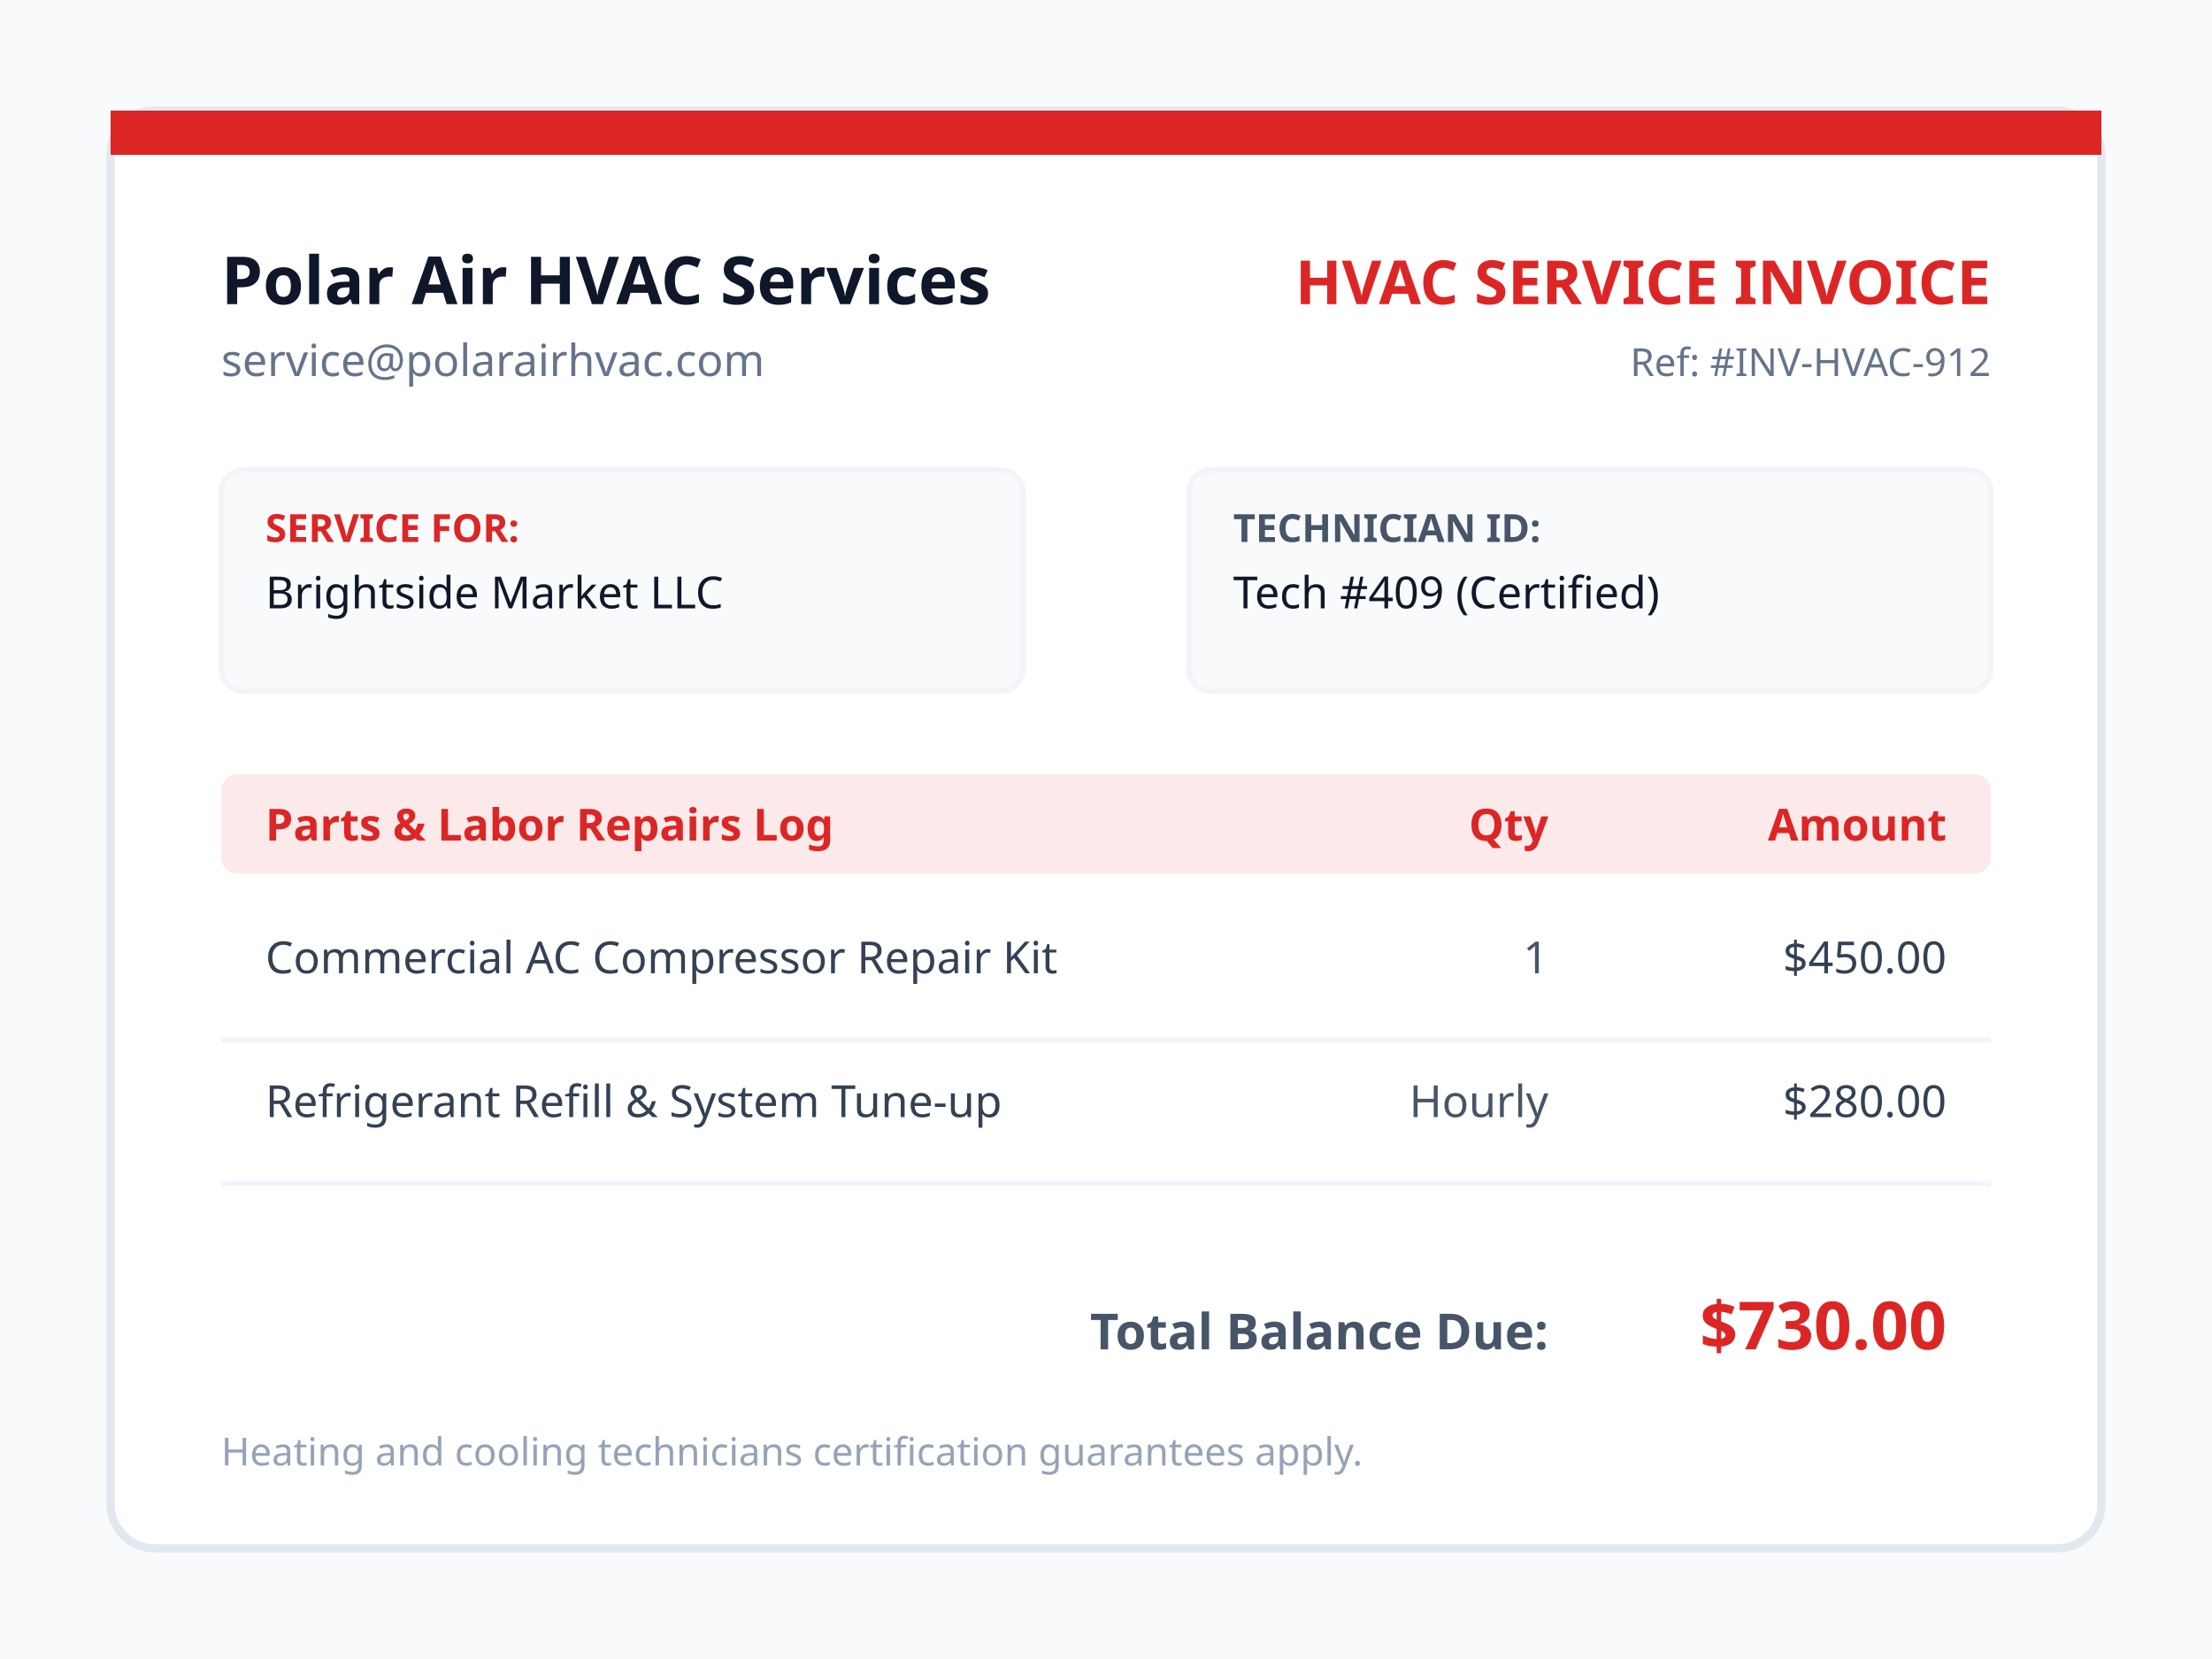
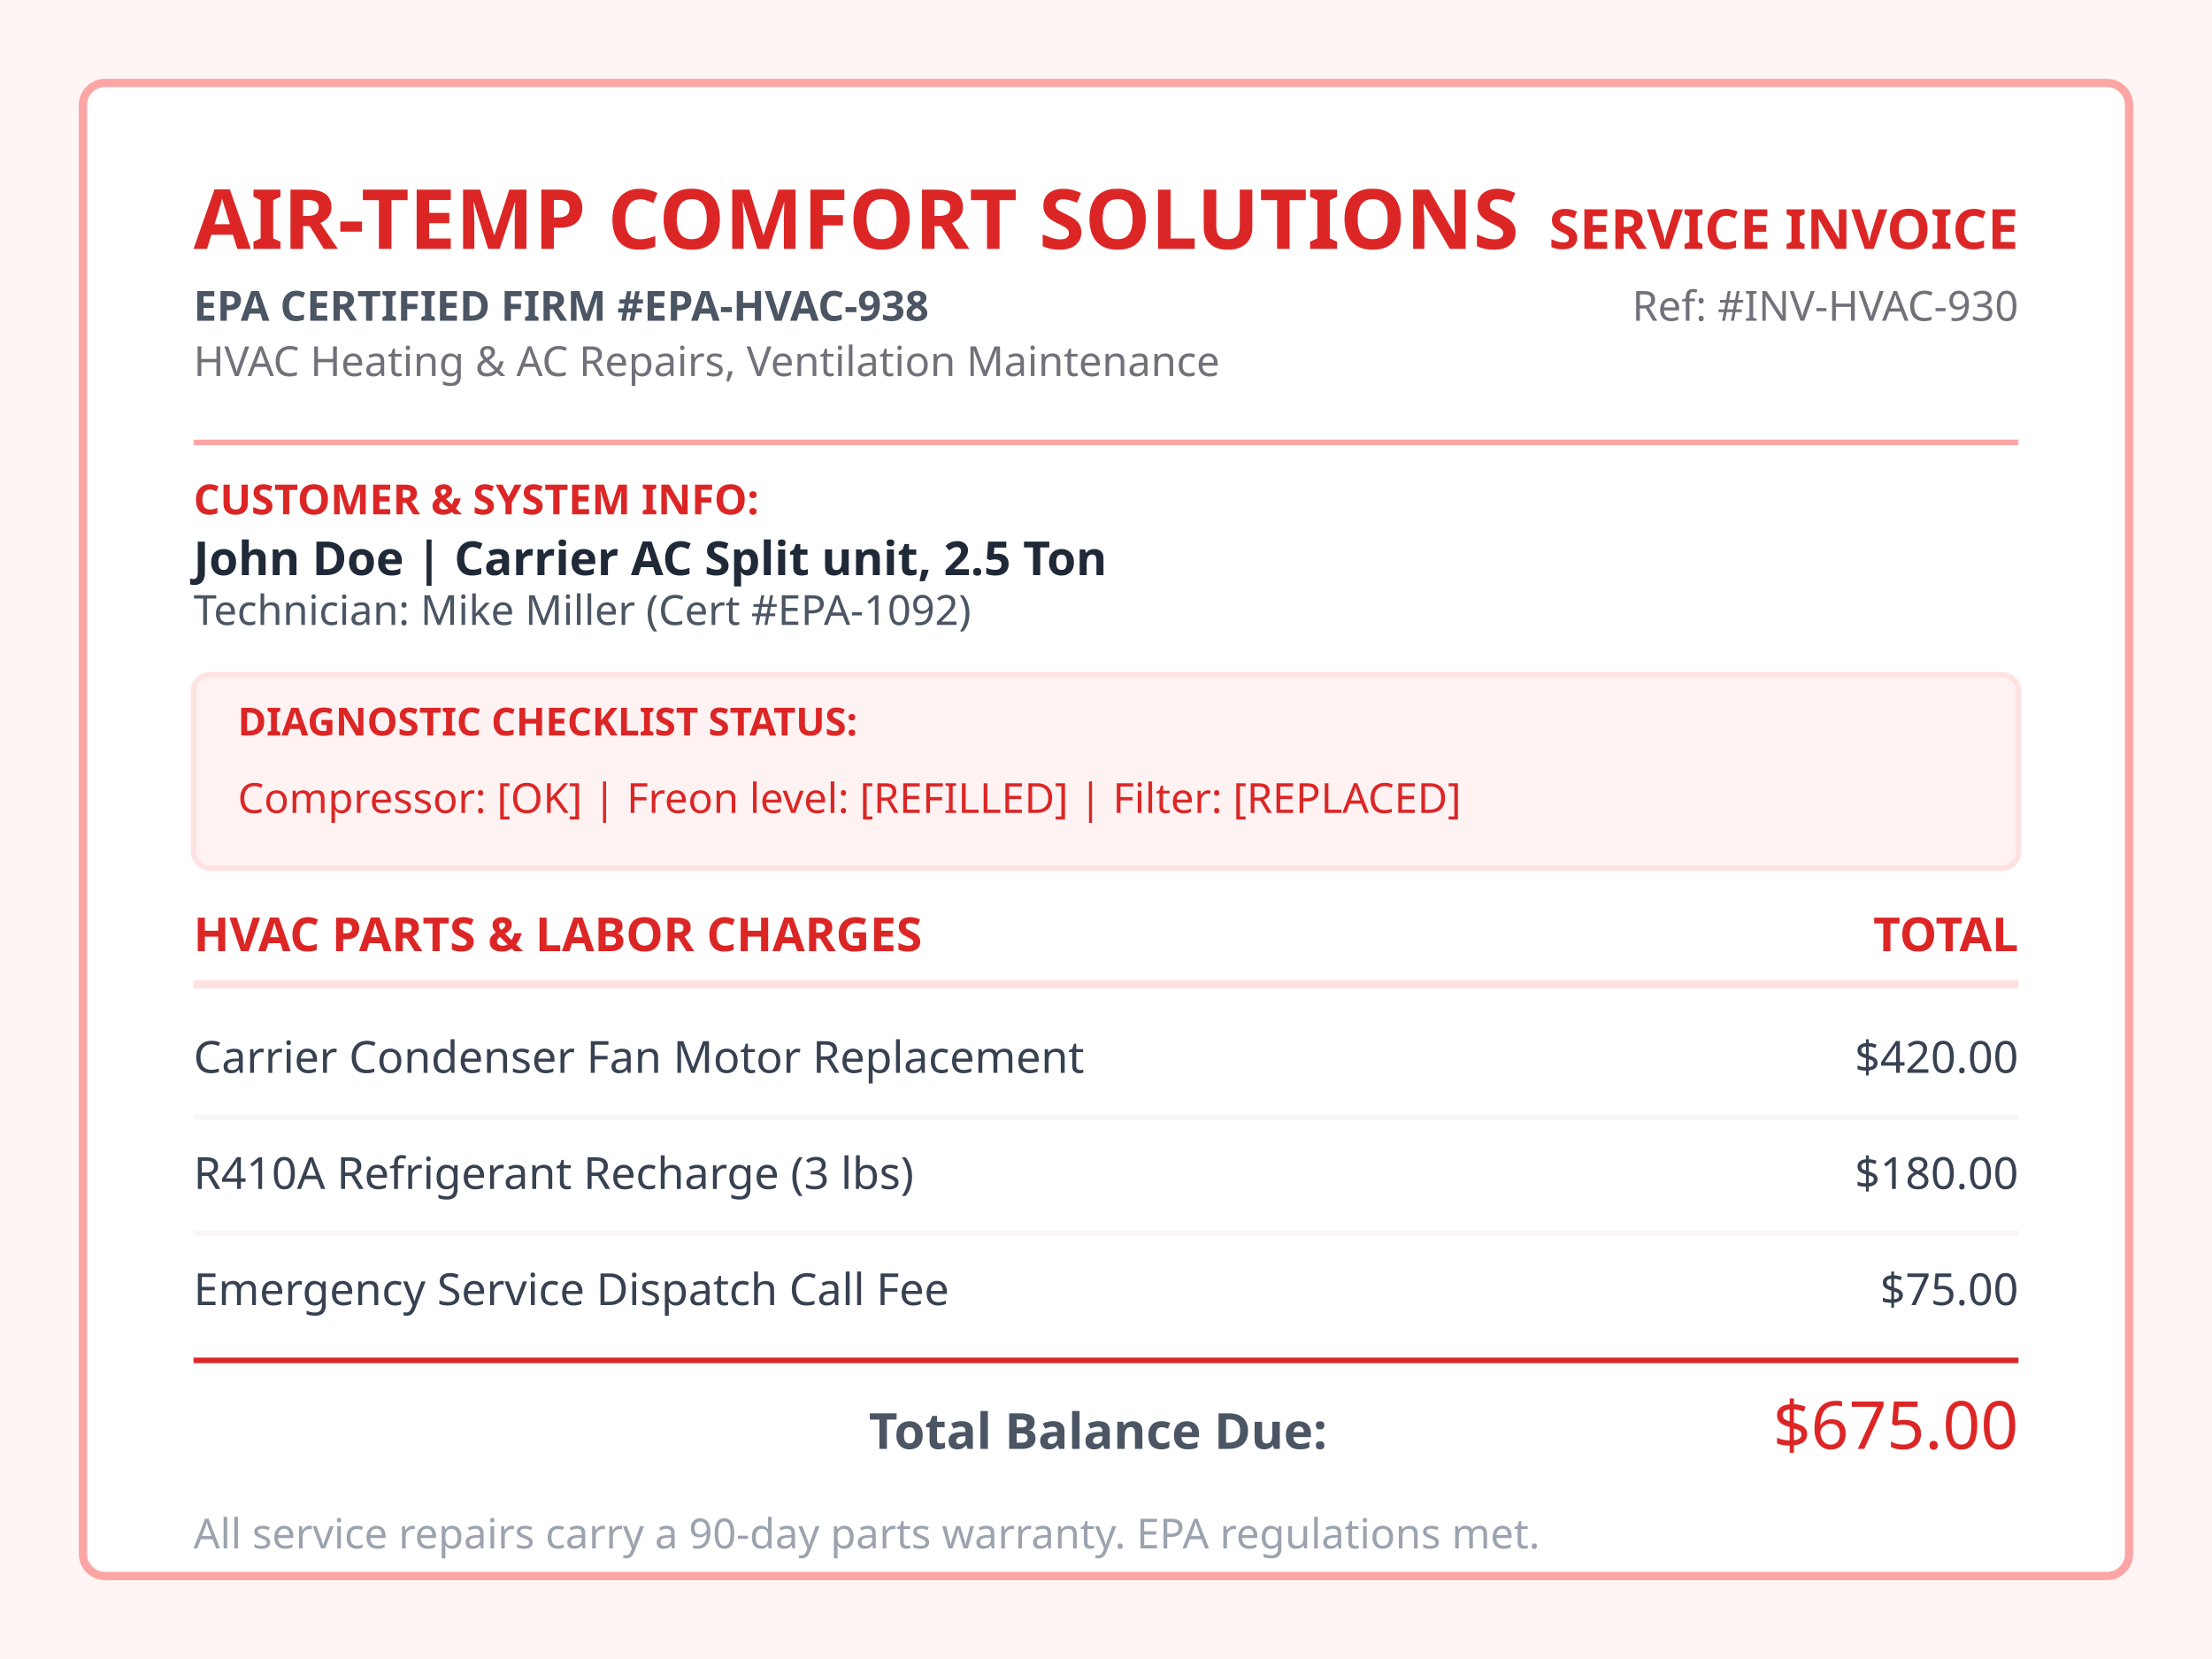
<svg xmlns="http://www.w3.org/2000/svg" viewBox="0 0 400 300" width="100%" height="100%">
-   <rect width="100%" height="100%" fill="#f8fafc" />
-   <rect x="20" y="20" width="360" height="260" rx="8" fill="#ffffff" stroke="#e2e8f0" stroke-width="1.5" />
-   <path d="M20 28 L380 28 L380 20 Q380 20 380 20 L20 20 Z" fill="#dc2626" />
-   <text x="40" y="55" font-family="system-ui, sans-serif" font-size="12" font-weight="bold" fill="#0f172a">Polar Air HVAC Services</text>
-   <text x="40" y="68" font-family="system-ui, sans-serif" font-size="8" fill="#64748b">service@polarairhvac.com</text>
-   <text x="360" y="55" font-family="system-ui, sans-serif" font-size="11" font-weight="bold" fill="#dc2626" text-anchor="end">HVAC SERVICE INVOICE</text>
-   <text x="360" y="68" font-family="system-ui, sans-serif" font-size="7" fill="#64748b" text-anchor="end">Ref: #INV-HVAC-912</text>
-   <rect x="40" y="85" width="145" height="40" rx="4" fill="#f8fafc" stroke="#f1f5f9" />
-   <text x="48" y="98" font-family="system-ui, sans-serif" font-size="7" font-weight="bold" fill="#dc2626">SERVICE FOR:</text>
-   <text x="48" y="110" font-family="system-ui, sans-serif" font-size="8" font-weight="semibold" fill="#0f172a">Brightside Market LLC</text>
-   <rect x="215" y="85" width="145" height="40" rx="4" fill="#f8fafc" stroke="#f1f5f9" />
-   <text x="223" y="98" font-family="system-ui, sans-serif" font-size="7" font-weight="bold" fill="#475569">TECHNICIAN ID:</text>
-   <text x="223" y="110" font-family="system-ui, sans-serif" font-size="8" font-weight="semibold" fill="#0f172a">Tech #409 (Certified)</text>
-   <rect x="40" y="140" width="320" height="18" fill="#dc2626" rx="3" opacity="0.1" />
-   <text x="48" y="152" font-family="system-ui, sans-serif" font-size="8" font-weight="bold" fill="#dc2626">Parts &amp; Labor Repairs Log</text>
-   <text x="280" y="152" font-family="system-ui, sans-serif" font-size="8" font-weight="bold" fill="#dc2626" text-anchor="end">Qty</text>
-   <text x="352" y="152" font-family="system-ui, sans-serif" font-size="8" font-weight="bold" fill="#dc2626" text-anchor="end">Amount</text>
-   <text x="48" y="176" font-family="system-ui, sans-serif" font-size="8" font-weight="medium" fill="#334155">Commercial AC Compressor Repair Kit</text>
-   <text x="280" y="176" font-family="system-ui, sans-serif" font-size="8" fill="#475569" text-anchor="end">1</text>
-   <text x="352" y="176" font-family="system-ui, sans-serif" font-size="8" font-weight="semibold" fill="#334155" text-anchor="end">$450.00</text>
-   <line x1="40" y1="188" x2="360" y2="188" stroke="#f1f5f9" stroke-width="1" />
-   <text x="48" y="202" font-family="system-ui, sans-serif" font-size="8" font-weight="medium" fill="#334155">Refrigerant Refill &amp; System Tune-up</text>
-   <text x="280" y="202" font-family="system-ui, sans-serif" font-size="8" fill="#475569" text-anchor="end">Hourly</text>
-   <text x="352" y="202" font-family="system-ui, sans-serif" font-size="8" font-weight="semibold" fill="#334155" text-anchor="end">$280.00</text>
-   <line x1="40" y1="214" x2="360" y2="214" stroke="#f1f5f9" stroke-width="1" />
-   <text x="280" y="244" font-family="system-ui, sans-serif" font-size="9" font-weight="bold" fill="#475569" text-anchor="end">Total Balance Due:</text>
-   <text x="352" y="244" font-family="system-ui, sans-serif" font-size="12" font-weight="bold" fill="#dc2626" text-anchor="end">$730.00</text>
-   <text x="40" y="265" font-family="system-ui, sans-serif" font-size="7" fill="#94a3b8">Heating and cooling technicians certification guarantees apply.</text>
+   <rect width="100%" height="100%" fill="#fff5f5" />
+   <rect x="15" y="15" width="370" height="270" rx="4" fill="#ffffff" stroke="#fca5a5" stroke-width="1.5" />
+   <text x="35" y="45" font-family="'Impact', Arial Black, sans-serif" font-size="15" font-weight="bold" fill="#dc2626">AIR-TEMP COMFORT SOLUTIONS</text>
+   <text x="35" y="58" font-family="system-ui, sans-serif" font-size="7.5" font-weight="bold" fill="#4b5563">EPA CERTIFIED FIRM #EPA-HVAC-938</text>
+   <text x="35" y="68" font-family="system-ui, sans-serif" font-size="7.5" fill="#71717a">HVAC Heating &amp; AC Repairs, Ventilation Maintenance</text>
+   <text x="365" y="45" font-family="system-ui, sans-serif" font-weight="bold" font-size="10" fill="#dc2626" text-anchor="end">SERVICE INVOICE</text>
+   <text x="365" y="58" font-family="system-ui, sans-serif" font-size="7.5" fill="#71717a" text-anchor="end">Ref: #INV-HVAC-930</text>
+   <line x1="35" y1="80" x2="365" y2="80" stroke="#fca5a5" stroke-width="1" />
+   <text x="35" y="93" font-family="system-ui, sans-serif" font-size="7.5" font-weight="bold" fill="#dc2626">CUSTOMER &amp; SYSTEM INFO:</text>
+   <text x="35" y="104" font-family="system-ui, sans-serif" font-size="8.5" font-weight="bold" fill="#1f2937">John Doe | Carrier AC Split unit, 2.5 Ton</text>
+   <text x="35" y="113" font-family="system-ui, sans-serif" font-size="7.5" fill="#4b5563">Technician: Mike Miller (Cert #EPA-1092)</text>
+   <g transform="translate(35, 122)">
+     <rect x="0" y="0" width="330" height="35" rx="3" fill="#fef2f2" stroke="#fee2e2" stroke-width="1" />
+     <text x="8" y="11" font-family="system-ui, sans-serif" font-size="7" font-weight="bold" fill="#dc2626">DIAGNOSTIC CHECKLIST STATUS:</text>
+     <text x="8" y="25" font-family="system-ui, sans-serif" font-size="7.5" fill="#dc2626">Compressor: [OK] | Freon level: [REFILLED] | Filter: [REPLACED]</text>
+   </g>
+   <text x="35" y="172" font-family="system-ui, sans-serif" font-size="8.5" font-weight="bold" fill="#dc2626">HVAC PARTS &amp; LABOR CHARGES</text>
+   <text x="365" y="172" font-family="system-ui, sans-serif" font-size="8.5" font-weight="bold" fill="#dc2626" text-anchor="end">TOTAL</text>
+   <line x1="35" y1="178" x2="365" y2="178" stroke="#fee2e2" stroke-width="1.5" />
+   <text x="35" y="194" font-family="system-ui, sans-serif" font-size="8" fill="#374151">Carrier Condenser Fan Motor Replacement</text>
+   <text x="365" y="194" font-family="system-ui, sans-serif" font-size="8" font-weight="semibold" fill="#374151" text-anchor="end">$420.00</text>
+   <line x1="35" y1="202" x2="365" y2="202" stroke="#faf5f5" stroke-width="1" />
+   <text x="35" y="215" font-family="system-ui, sans-serif" font-size="8" fill="#374151">R410A Refrigerant Recharge (3 lbs)</text>
+   <text x="365" y="215" font-family="system-ui, sans-serif" font-size="8" font-weight="semibold" fill="#374151" text-anchor="end">$180.00</text>
+   <line x1="35" y1="223" x2="365" y2="223" stroke="#faf5f5" stroke-width="1" />
+   <text x="35" y="236" font-family="system-ui, sans-serif" font-size="8" fill="#374151">Emergency Service Dispatch Call Fee</text>
+   <text x="365" y="236" font-family="system-ui, sans-serif" font-size="8" font-weight="semibold" fill="#374151" text-anchor="end">$75.00</text>
+   <line x1="35" y1="246" x2="365" y2="246" stroke="#dc2626" stroke-width="1" />
+   <text x="240" y="262" font-family="system-ui, sans-serif" font-size="9" font-weight="bold" fill="#4b5563" text-anchor="end">Total Balance Due:</text>
+   <text x="365" y="262" font-family="system-ui, sans-serif" font-size="12" font-weight="extrabold" fill="#dc2626" text-anchor="end">$675.00</text>
+   <text x="35" y="280" font-family="system-ui, sans-serif" font-size="7.5" fill="#9ca3af">All service repairs carry a 90-day parts warranty. EPA regulations met.</text>
</svg>
